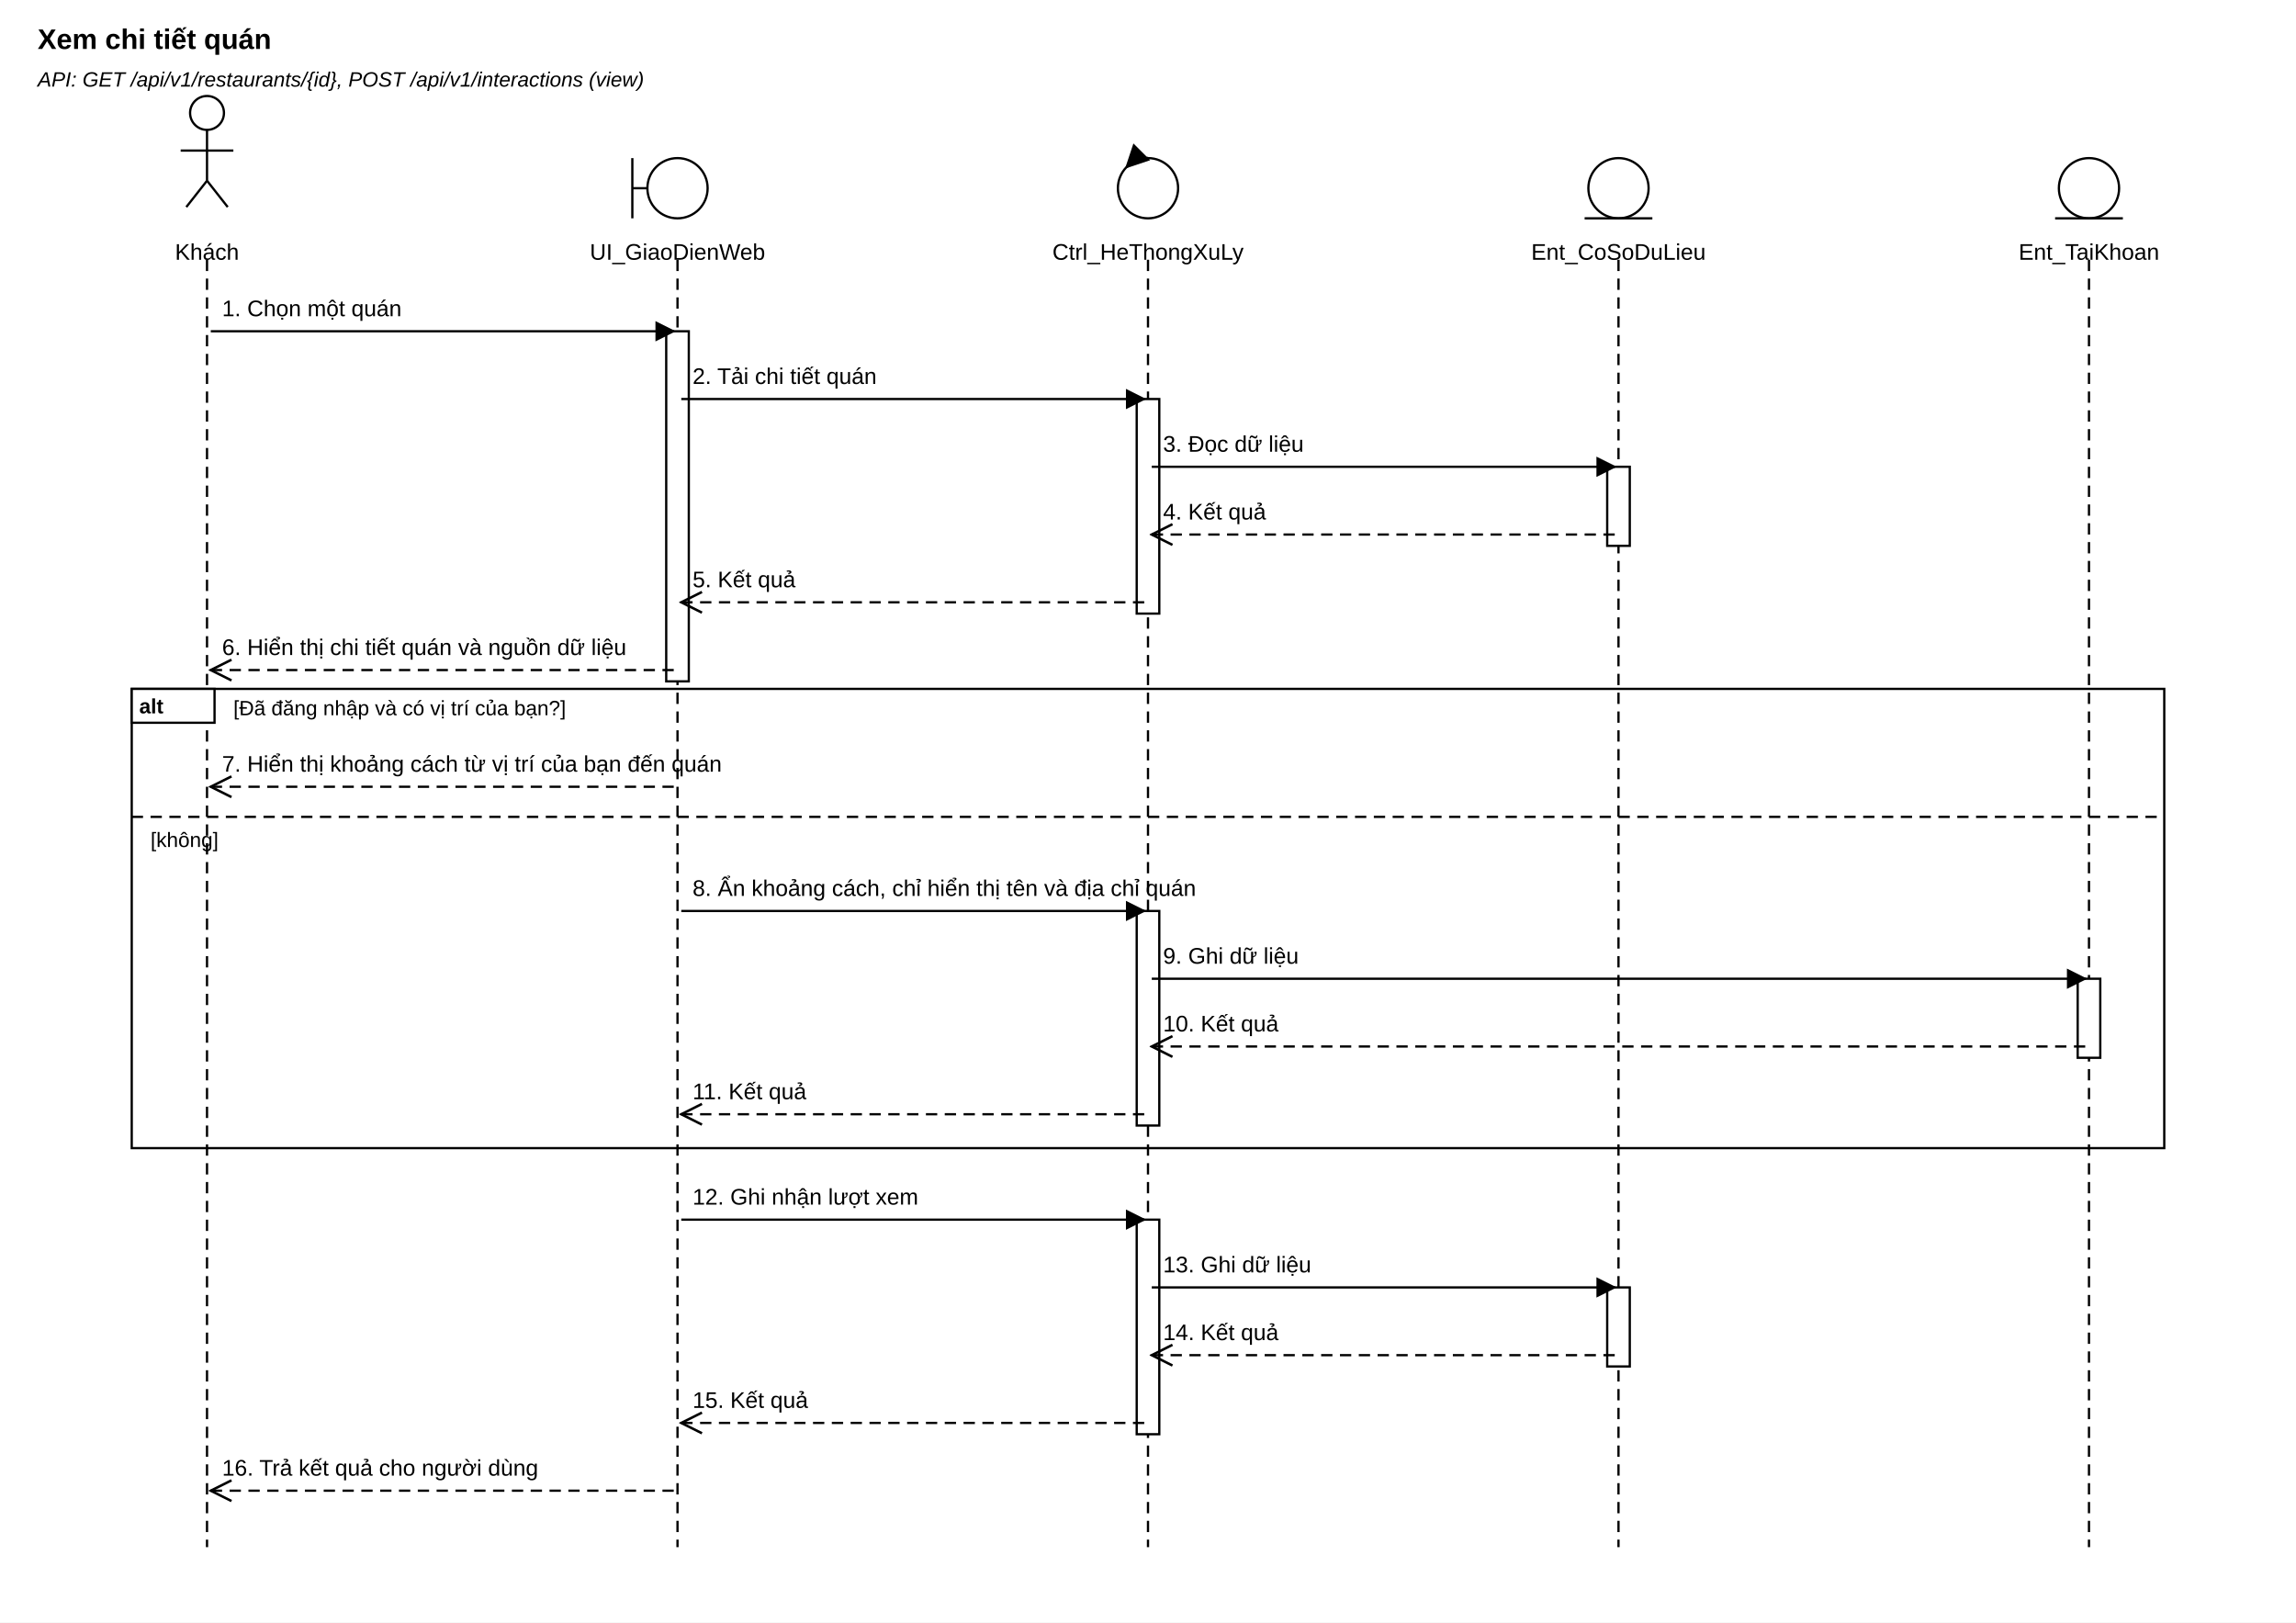
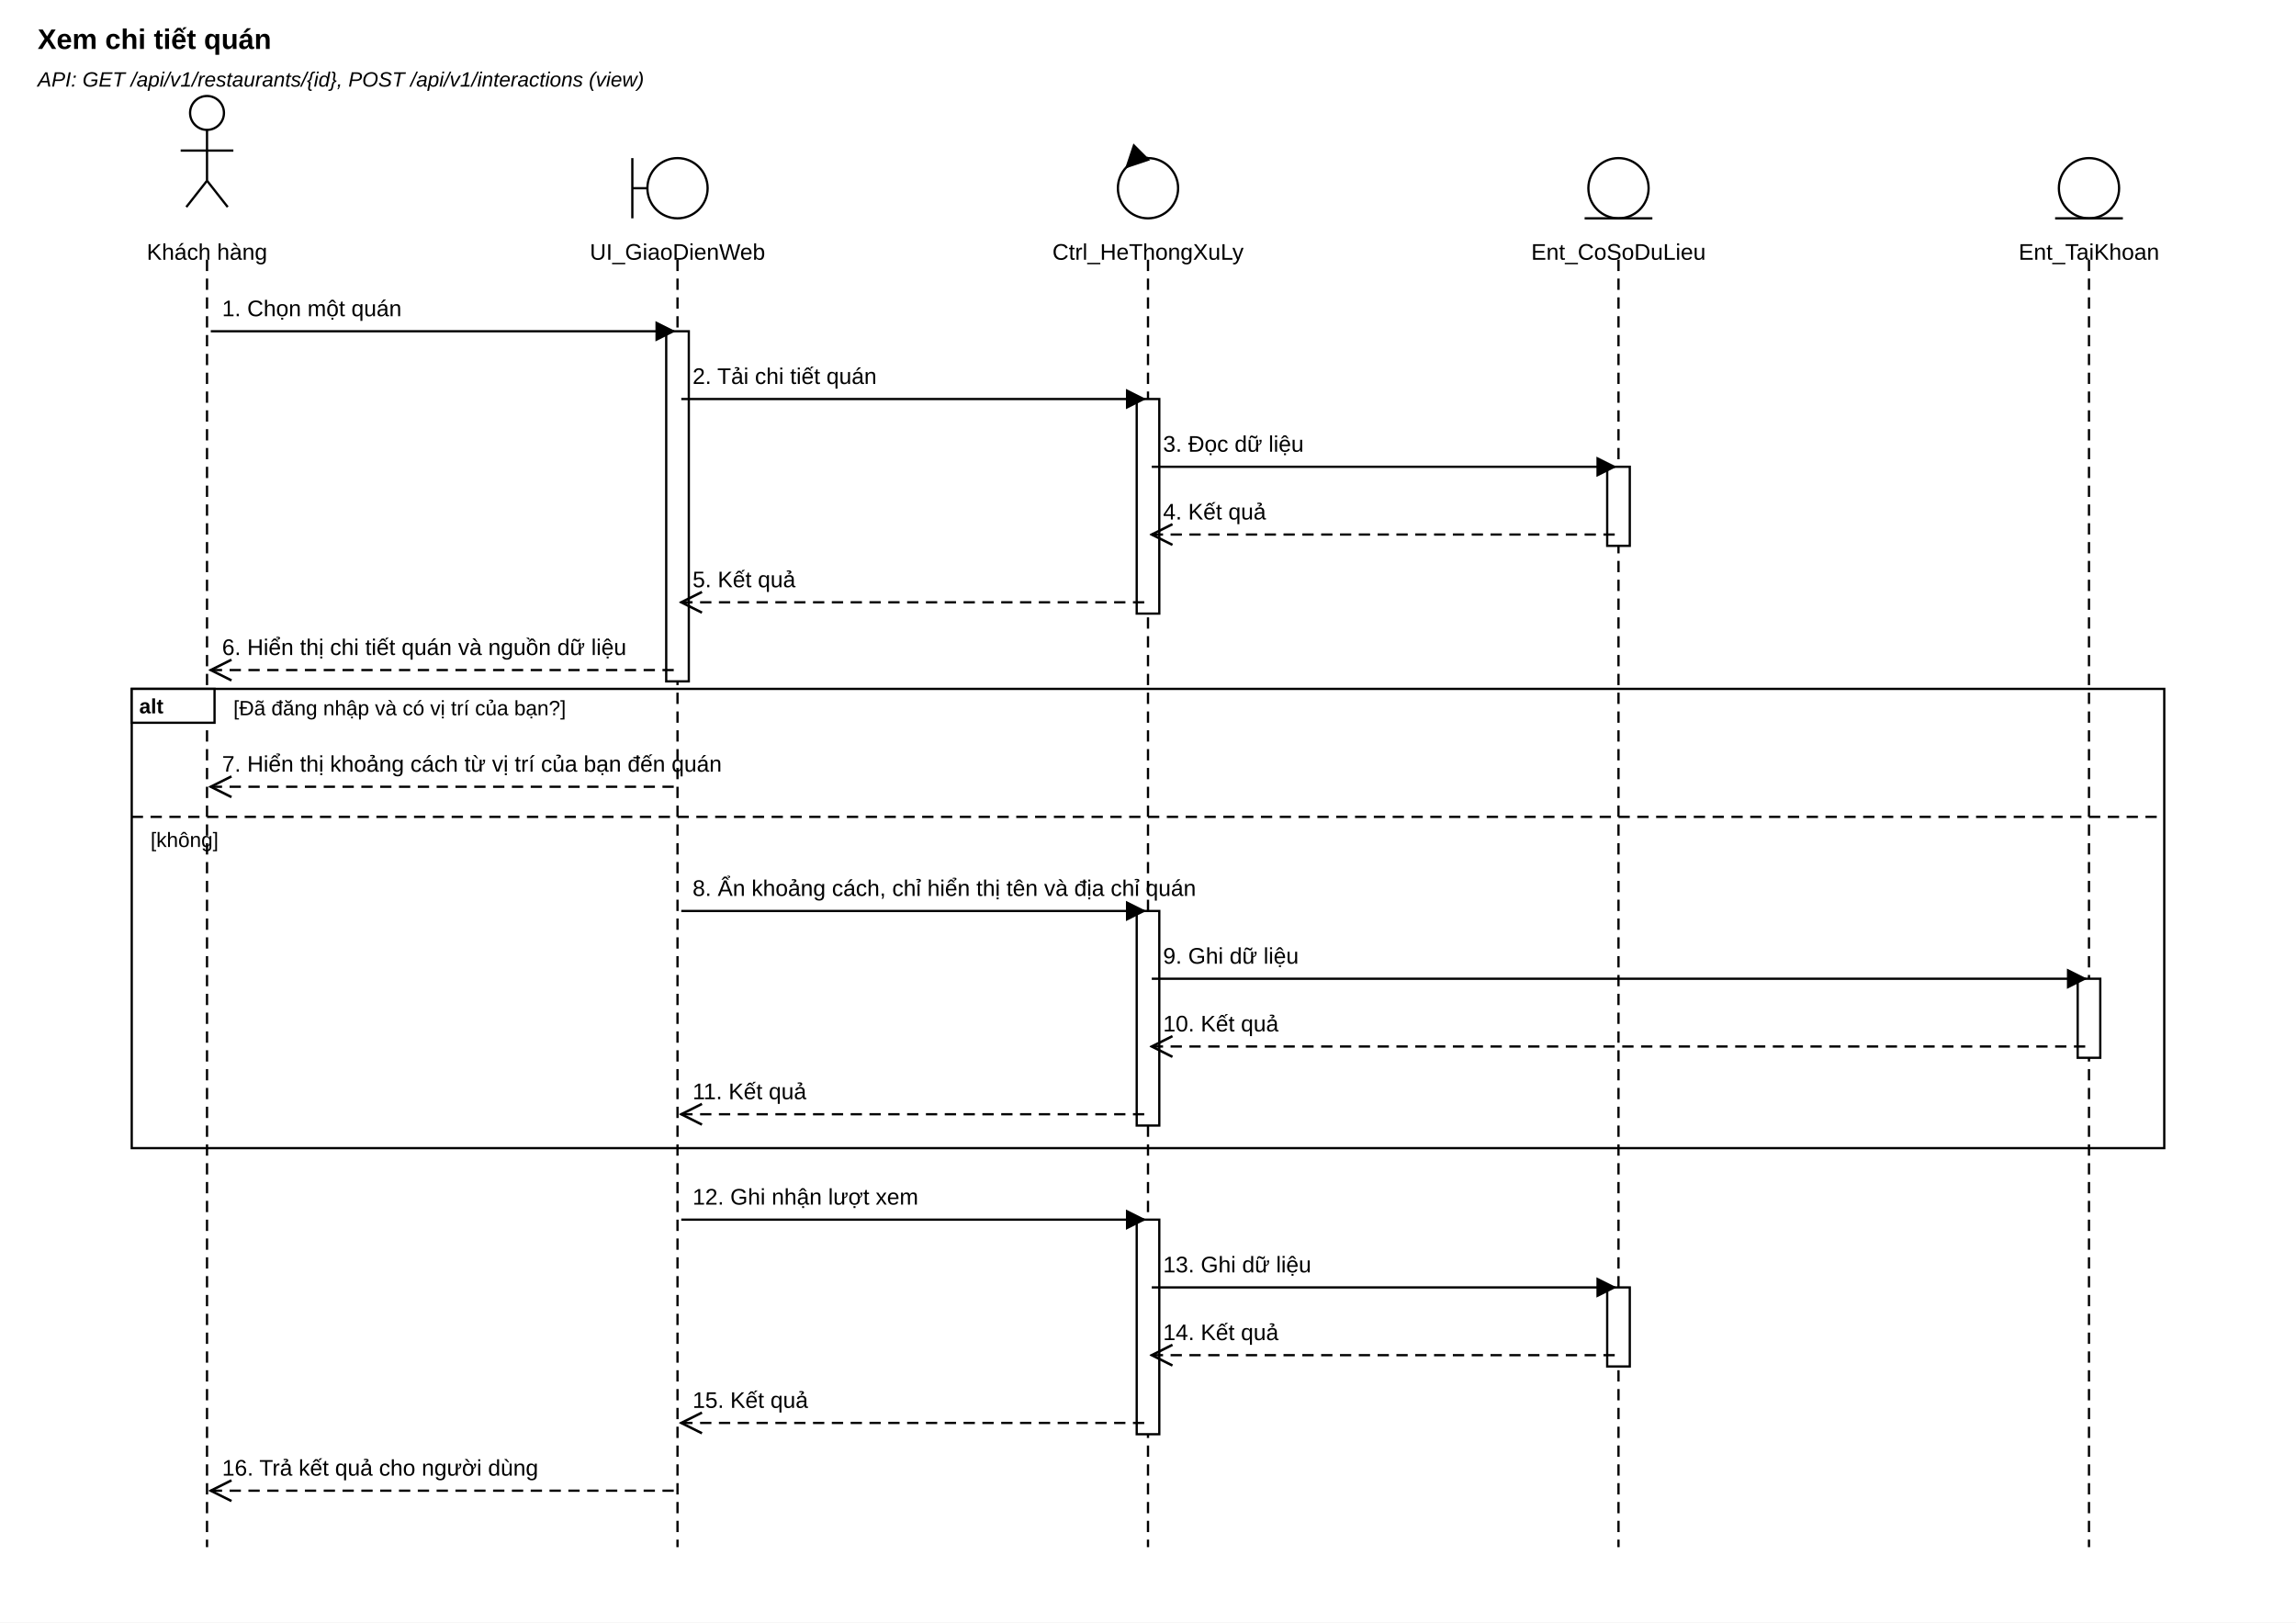
<svg xmlns="http://www.w3.org/2000/svg" width="1220" height="862" viewBox="0 0 1220 862">
  <defs>
    <marker id="dac" viewBox="0 0 10 10" refX="9" refY="5" markerWidth="9" markerHeight="9" orient="auto">
      <path d="M0,0 L10,5 L0,10 z" fill="#000" />
    </marker>
    <marker id="ho" viewBox="0 0 12 12" refX="11" refY="6" markerWidth="11" markerHeight="11" orient="auto">
      <path d="M1,1 L11,6 L1,11" fill="none" stroke="#000" stroke-width="1.2" />
    </marker>
  </defs>
  <rect width="100%" height="100%" fill="#fff" />
  <text x="20" y="26" font-family="Arial, Helvetica, sans-serif" font-size="15" text-anchor="start" font-weight="bold" fill="#000">Xem chi tiết quán</text>
  <text x="20" y="46" font-family="Arial, Helvetica, sans-serif" font-size="11" text-anchor="start" font-weight="normal" fill="#000" font-style="italic">API: GET /api/v1/restaurants/{id}, POST /api/v1/interactions (view)</text>
  <circle cx="110" cy="60" r="9" fill="#fff" stroke="#000" stroke-width="1.2" />
  <line x1="110" y1="69" x2="110" y2="96" stroke="#000" stroke-width="1.2" />
  <line x1="96" y1="80" x2="124" y2="80" stroke="#000" stroke-width="1.2" />
  <line x1="110" y1="96" x2="99" y2="110" stroke="#000" stroke-width="1.2" />
  <line x1="110" y1="96" x2="121" y2="110" stroke="#000" stroke-width="1.2" />
-   <text x="110" y="138" font-family="Arial, Helvetica, sans-serif" font-size="12" text-anchor="middle" font-weight="normal" fill="#000">Khách</text>
+   <text x="110" y="138" font-family="Arial, Helvetica, sans-serif" font-size="12" text-anchor="middle" font-weight="normal" fill="#000">Khách hàng</text>
  <line x1="336" y1="84" x2="336" y2="116" stroke="#000" stroke-width="1.2" />
  <line x1="336" y1="100" x2="344" y2="100" stroke="#000" stroke-width="1.2" />
  <circle cx="360" cy="100" r="16" fill="#fff" stroke="#000" stroke-width="1.2" />
  <text x="360" y="138" font-family="Arial, Helvetica, sans-serif" font-size="12" text-anchor="middle" font-weight="normal" fill="#000">UI_GiaoDienWeb</text>
  <circle cx="610" cy="100" r="16" fill="#fff" stroke="#000" stroke-width="1.2" />
  <path d="M 610 84 A 16 16 0 0 0 598.69 88.69" fill="none" stroke="#000" stroke-width="1.4" marker-end="url(#dac)" />
  <text x="610" y="138" font-family="Arial, Helvetica, sans-serif" font-size="12" text-anchor="middle" font-weight="normal" fill="#000">Ctrl_HeThongXuLy</text>
  <circle cx="860" cy="100" r="16" fill="#fff" stroke="#000" stroke-width="1.2" />
  <line x1="842" y1="116" x2="878" y2="116" stroke="#000" stroke-width="1.2" />
  <text x="860" y="138" font-family="Arial, Helvetica, sans-serif" font-size="12" text-anchor="middle" font-weight="normal" fill="#000">Ent_CoSoDuLieu</text>
  <circle cx="1110" cy="100" r="16" fill="#fff" stroke="#000" stroke-width="1.2" />
  <line x1="1092" y1="116" x2="1128" y2="116" stroke="#000" stroke-width="1.2" />
  <text x="1110" y="138" font-family="Arial, Helvetica, sans-serif" font-size="12" text-anchor="middle" font-weight="normal" fill="#000">Ent_TaiKhoan</text>
  <line x1="110" y1="138" x2="110" y2="822" stroke="#000" stroke-width="1.2" stroke-dasharray="6 4" />
  <line x1="360" y1="138" x2="360" y2="822" stroke="#000" stroke-width="1.2" stroke-dasharray="6 4" />
  <line x1="610" y1="138" x2="610" y2="822" stroke="#000" stroke-width="1.2" stroke-dasharray="6 4" />
  <line x1="860" y1="138" x2="860" y2="822" stroke="#000" stroke-width="1.2" stroke-dasharray="6 4" />
  <line x1="1110" y1="138" x2="1110" y2="822" stroke="#000" stroke-width="1.2" stroke-dasharray="6 4" />
  <rect x="854" y="248" width="12" height="42" rx="0" fill="#fff" stroke="#000" stroke-width="1.2" />
  <rect x="604" y="212" width="12" height="114" rx="0" fill="#fff" stroke="#000" stroke-width="1.2" />
  <rect x="354" y="176" width="12" height="186" rx="0" fill="#fff" stroke="#000" stroke-width="1.2" />
  <rect x="1104" y="520" width="12" height="42" rx="0" fill="#fff" stroke="#000" stroke-width="1.2" />
  <rect x="604" y="484" width="12" height="114" rx="0" fill="#fff" stroke="#000" stroke-width="1.2" />
  <rect x="854" y="684" width="12" height="42" rx="0" fill="#fff" stroke="#000" stroke-width="1.2" />
  <rect x="604" y="648" width="12" height="114" rx="0" fill="#fff" stroke="#000" stroke-width="1.2" />
  <line x1="112" y1="176" x2="358" y2="176" stroke="#000" stroke-width="1.2" marker-end="url(#dac)" />
  <text x="118" y="168" font-family="Arial, Helvetica, sans-serif" font-size="12" text-anchor="start" font-weight="normal" fill="#000">1. Chọn một quán</text>
  <line x1="362" y1="212" x2="608" y2="212" stroke="#000" stroke-width="1.2" marker-end="url(#dac)" />
  <text x="368" y="204" font-family="Arial, Helvetica, sans-serif" font-size="12" text-anchor="start" font-weight="normal" fill="#000">2. Tải chi tiết quán</text>
  <line x1="612" y1="248" x2="858" y2="248" stroke="#000" stroke-width="1.2" marker-end="url(#dac)" />
  <text x="618" y="240" font-family="Arial, Helvetica, sans-serif" font-size="12" text-anchor="start" font-weight="normal" fill="#000">3. Đọc dữ liệu</text>
  <line x1="858" y1="284" x2="612" y2="284" stroke="#000" stroke-width="1.2" stroke-dasharray="6 4" marker-end="url(#ho)" />
  <text x="618" y="276" font-family="Arial, Helvetica, sans-serif" font-size="12" text-anchor="start" font-weight="normal" fill="#000">4. Kết quả</text>
  <line x1="608" y1="320" x2="362" y2="320" stroke="#000" stroke-width="1.2" stroke-dasharray="6 4" marker-end="url(#ho)" />
  <text x="368" y="312" font-family="Arial, Helvetica, sans-serif" font-size="12" text-anchor="start" font-weight="normal" fill="#000">5. Kết quả</text>
  <line x1="358" y1="356" x2="112" y2="356" stroke="#000" stroke-width="1.2" stroke-dasharray="6 4" marker-end="url(#ho)" />
  <text x="118" y="348" font-family="Arial, Helvetica, sans-serif" font-size="12" text-anchor="start" font-weight="normal" fill="#000">6. Hiển thị chi tiết quán và nguồn dữ liệu</text>
  <line x1="358" y1="418" x2="112" y2="418" stroke="#000" stroke-width="1.2" stroke-dasharray="6 4" marker-end="url(#ho)" />
  <text x="118" y="410" font-family="Arial, Helvetica, sans-serif" font-size="12" text-anchor="start" font-weight="normal" fill="#000">7. Hiển thị khoảng cách từ vị trí của bạn đến quán</text>
  <line x1="70" y1="434" x2="1150" y2="434" stroke="#000" stroke-width="1.2" stroke-dasharray="6 4" />
  <text x="80" y="450" font-family="Arial, Helvetica, sans-serif" font-size="11" text-anchor="start" font-weight="normal" fill="#000">[không]</text>
  <line x1="362" y1="484" x2="608" y2="484" stroke="#000" stroke-width="1.2" marker-end="url(#dac)" />
  <text x="368" y="476" font-family="Arial, Helvetica, sans-serif" font-size="12" text-anchor="start" font-weight="normal" fill="#000">8. Ẩn khoảng cách, chỉ hiển thị tên và địa chỉ quán</text>
  <line x1="612" y1="520" x2="1108" y2="520" stroke="#000" stroke-width="1.2" marker-end="url(#dac)" />
  <text x="618" y="512" font-family="Arial, Helvetica, sans-serif" font-size="12" text-anchor="start" font-weight="normal" fill="#000">9. Ghi dữ liệu</text>
  <line x1="1108" y1="556" x2="612" y2="556" stroke="#000" stroke-width="1.2" stroke-dasharray="6 4" marker-end="url(#ho)" />
  <text x="618" y="548" font-family="Arial, Helvetica, sans-serif" font-size="12" text-anchor="start" font-weight="normal" fill="#000">10. Kết quả</text>
  <line x1="608" y1="592" x2="362" y2="592" stroke="#000" stroke-width="1.2" stroke-dasharray="6 4" marker-end="url(#ho)" />
  <text x="368" y="584" font-family="Arial, Helvetica, sans-serif" font-size="12" text-anchor="start" font-weight="normal" fill="#000">11. Kết quả</text>
  <rect x="70" y="366" width="1080" height="244" rx="0" fill="none" stroke="#000" stroke-width="1.2" />
  <rect x="70" y="366" width="44" height="18" fill="#fff" stroke="#000" stroke-width="1.2" />
  <text x="74" y="379" font-family="Arial, Helvetica, sans-serif" font-size="11" text-anchor="start" font-weight="bold" fill="#000">alt</text>
  <text x="124" y="380" font-family="Arial, Helvetica, sans-serif" font-size="11" text-anchor="start" font-weight="normal" fill="#000">[Đã đăng nhập và có vị trí của bạn?]</text>
  <line x1="362" y1="648" x2="608" y2="648" stroke="#000" stroke-width="1.2" marker-end="url(#dac)" />
  <text x="368" y="640" font-family="Arial, Helvetica, sans-serif" font-size="12" text-anchor="start" font-weight="normal" fill="#000">12. Ghi nhận lượt xem</text>
  <line x1="612" y1="684" x2="858" y2="684" stroke="#000" stroke-width="1.2" marker-end="url(#dac)" />
  <text x="618" y="676" font-family="Arial, Helvetica, sans-serif" font-size="12" text-anchor="start" font-weight="normal" fill="#000">13. Ghi dữ liệu</text>
  <line x1="858" y1="720" x2="612" y2="720" stroke="#000" stroke-width="1.2" stroke-dasharray="6 4" marker-end="url(#ho)" />
  <text x="618" y="712" font-family="Arial, Helvetica, sans-serif" font-size="12" text-anchor="start" font-weight="normal" fill="#000">14. Kết quả</text>
  <line x1="608" y1="756" x2="362" y2="756" stroke="#000" stroke-width="1.2" stroke-dasharray="6 4" marker-end="url(#ho)" />
  <text x="368" y="748" font-family="Arial, Helvetica, sans-serif" font-size="12" text-anchor="start" font-weight="normal" fill="#000">15. Kết quả</text>
  <line x1="358" y1="792" x2="112" y2="792" stroke="#000" stroke-width="1.2" stroke-dasharray="6 4" marker-end="url(#ho)" />
  <text x="118" y="784" font-family="Arial, Helvetica, sans-serif" font-size="12" text-anchor="start" font-weight="normal" fill="#000">16. Trả kết quả cho người dùng</text>
</svg>
